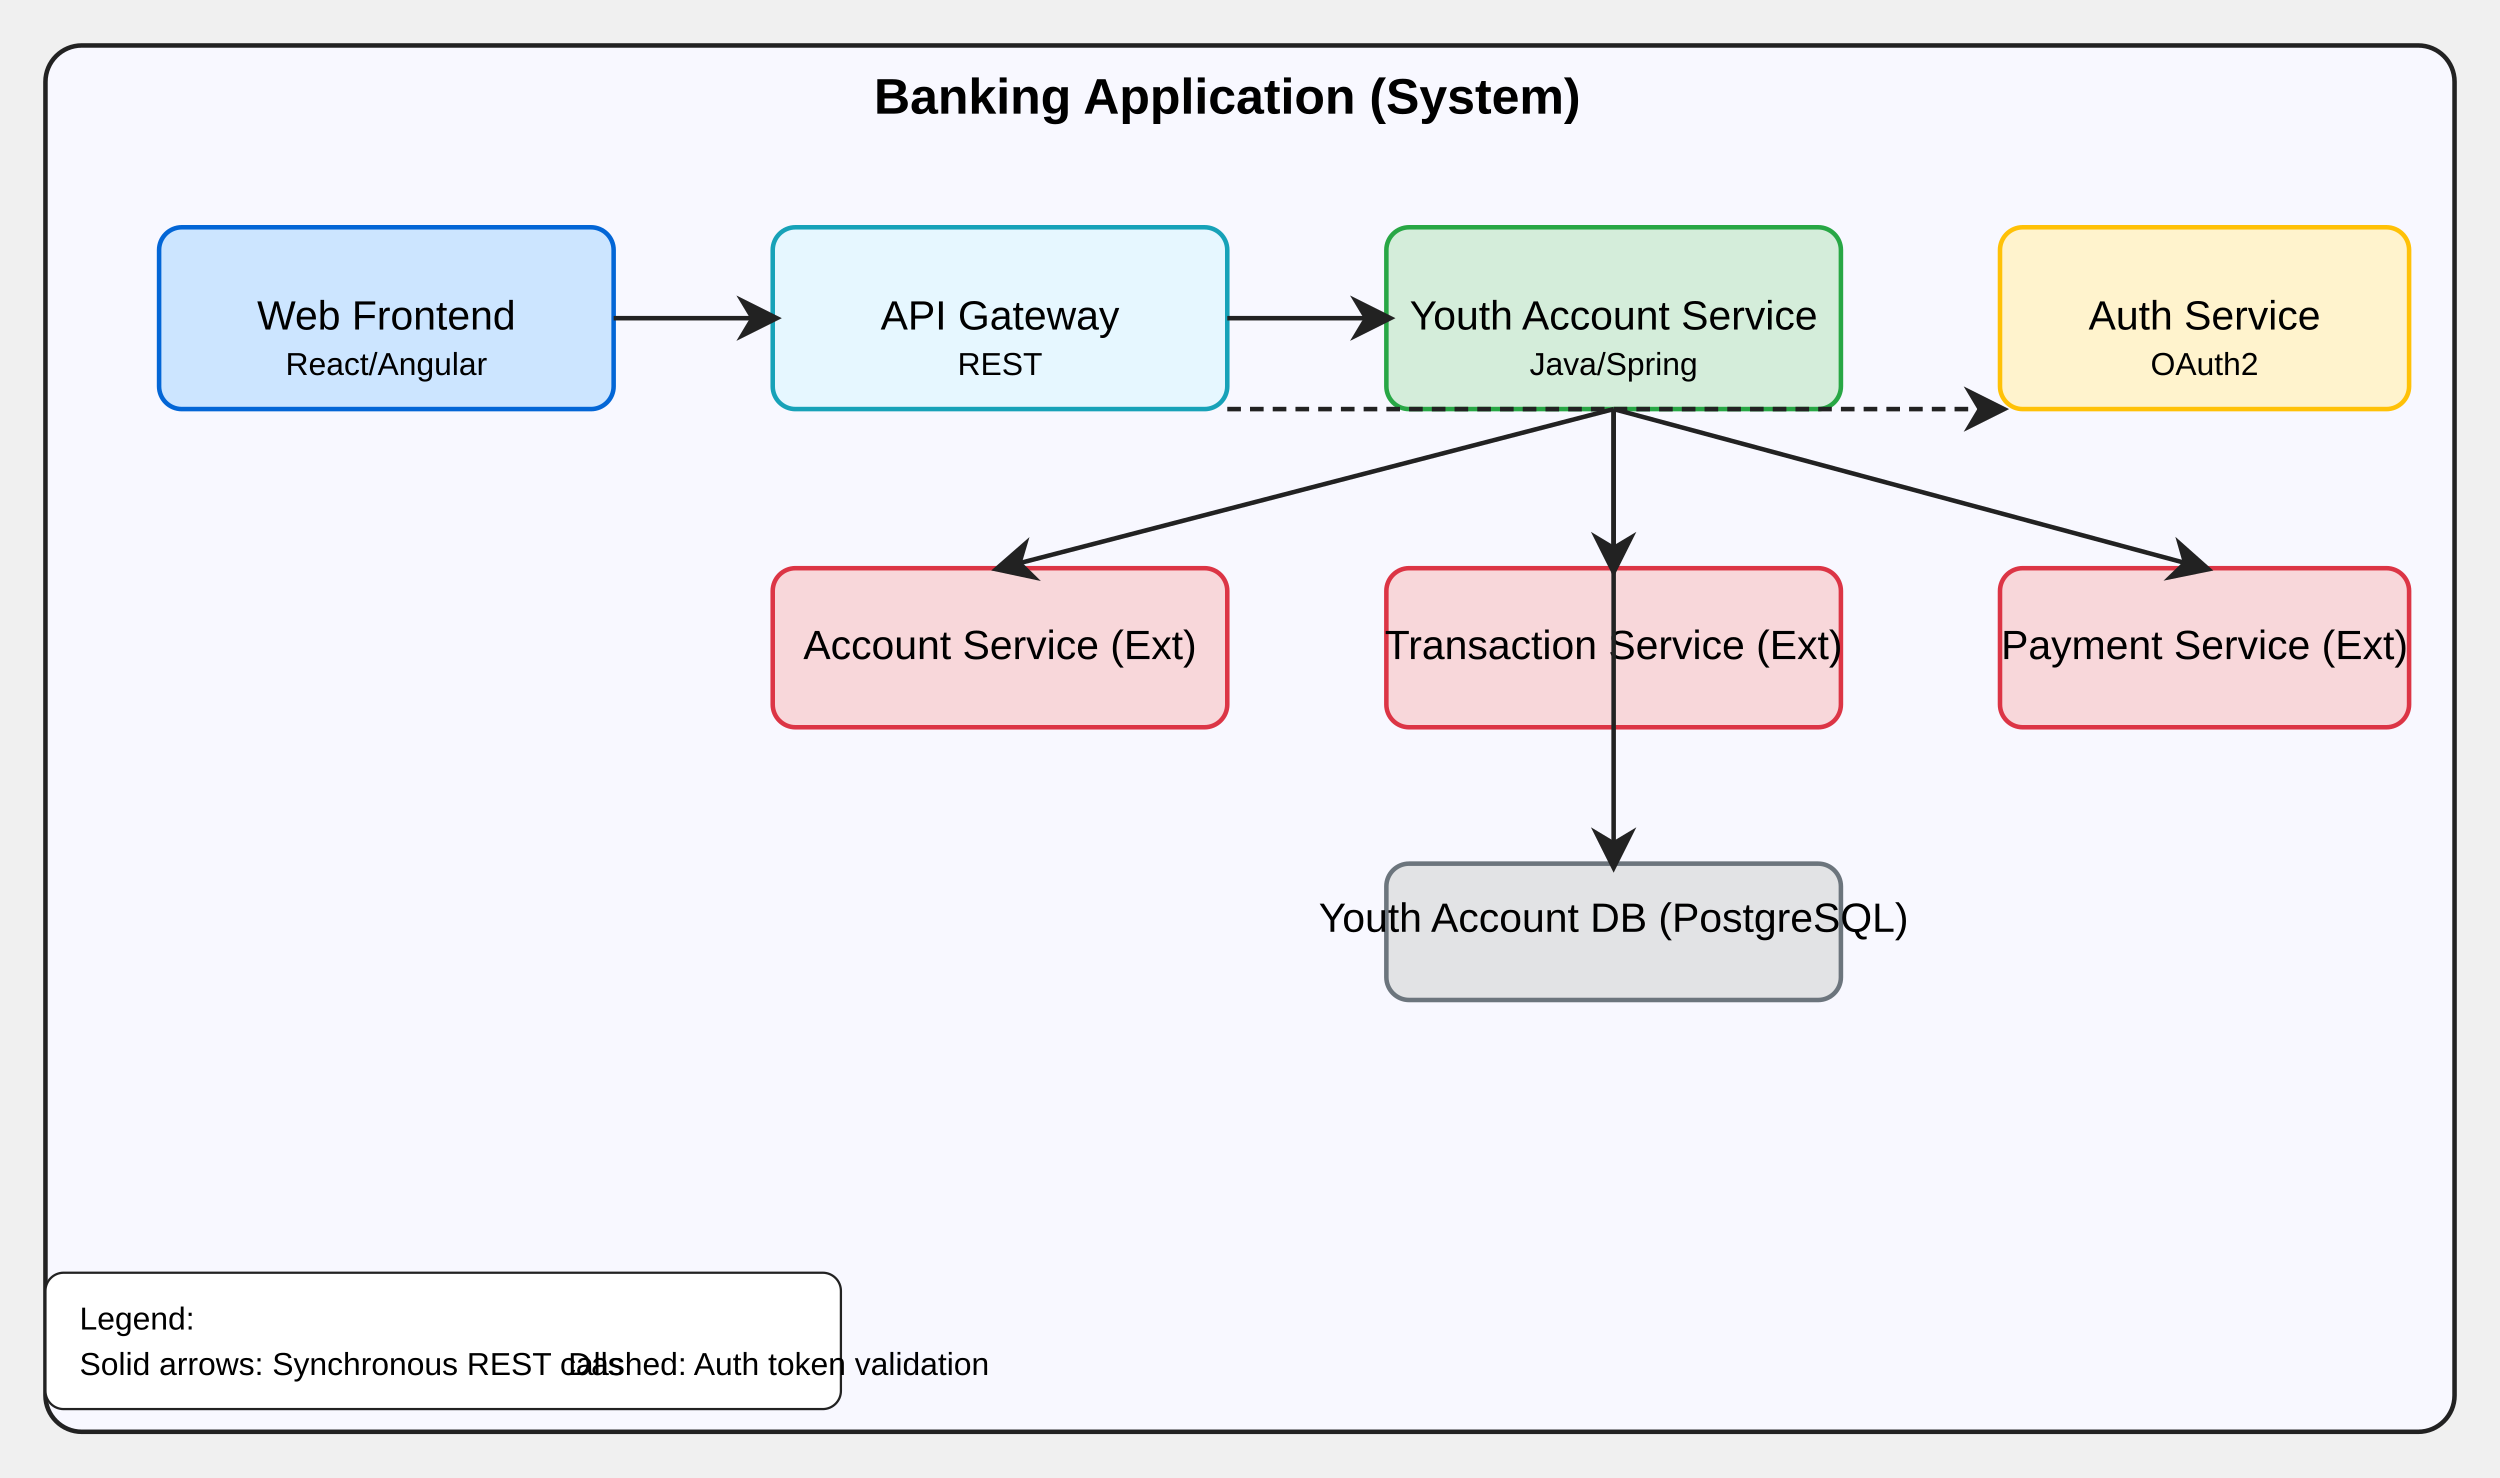
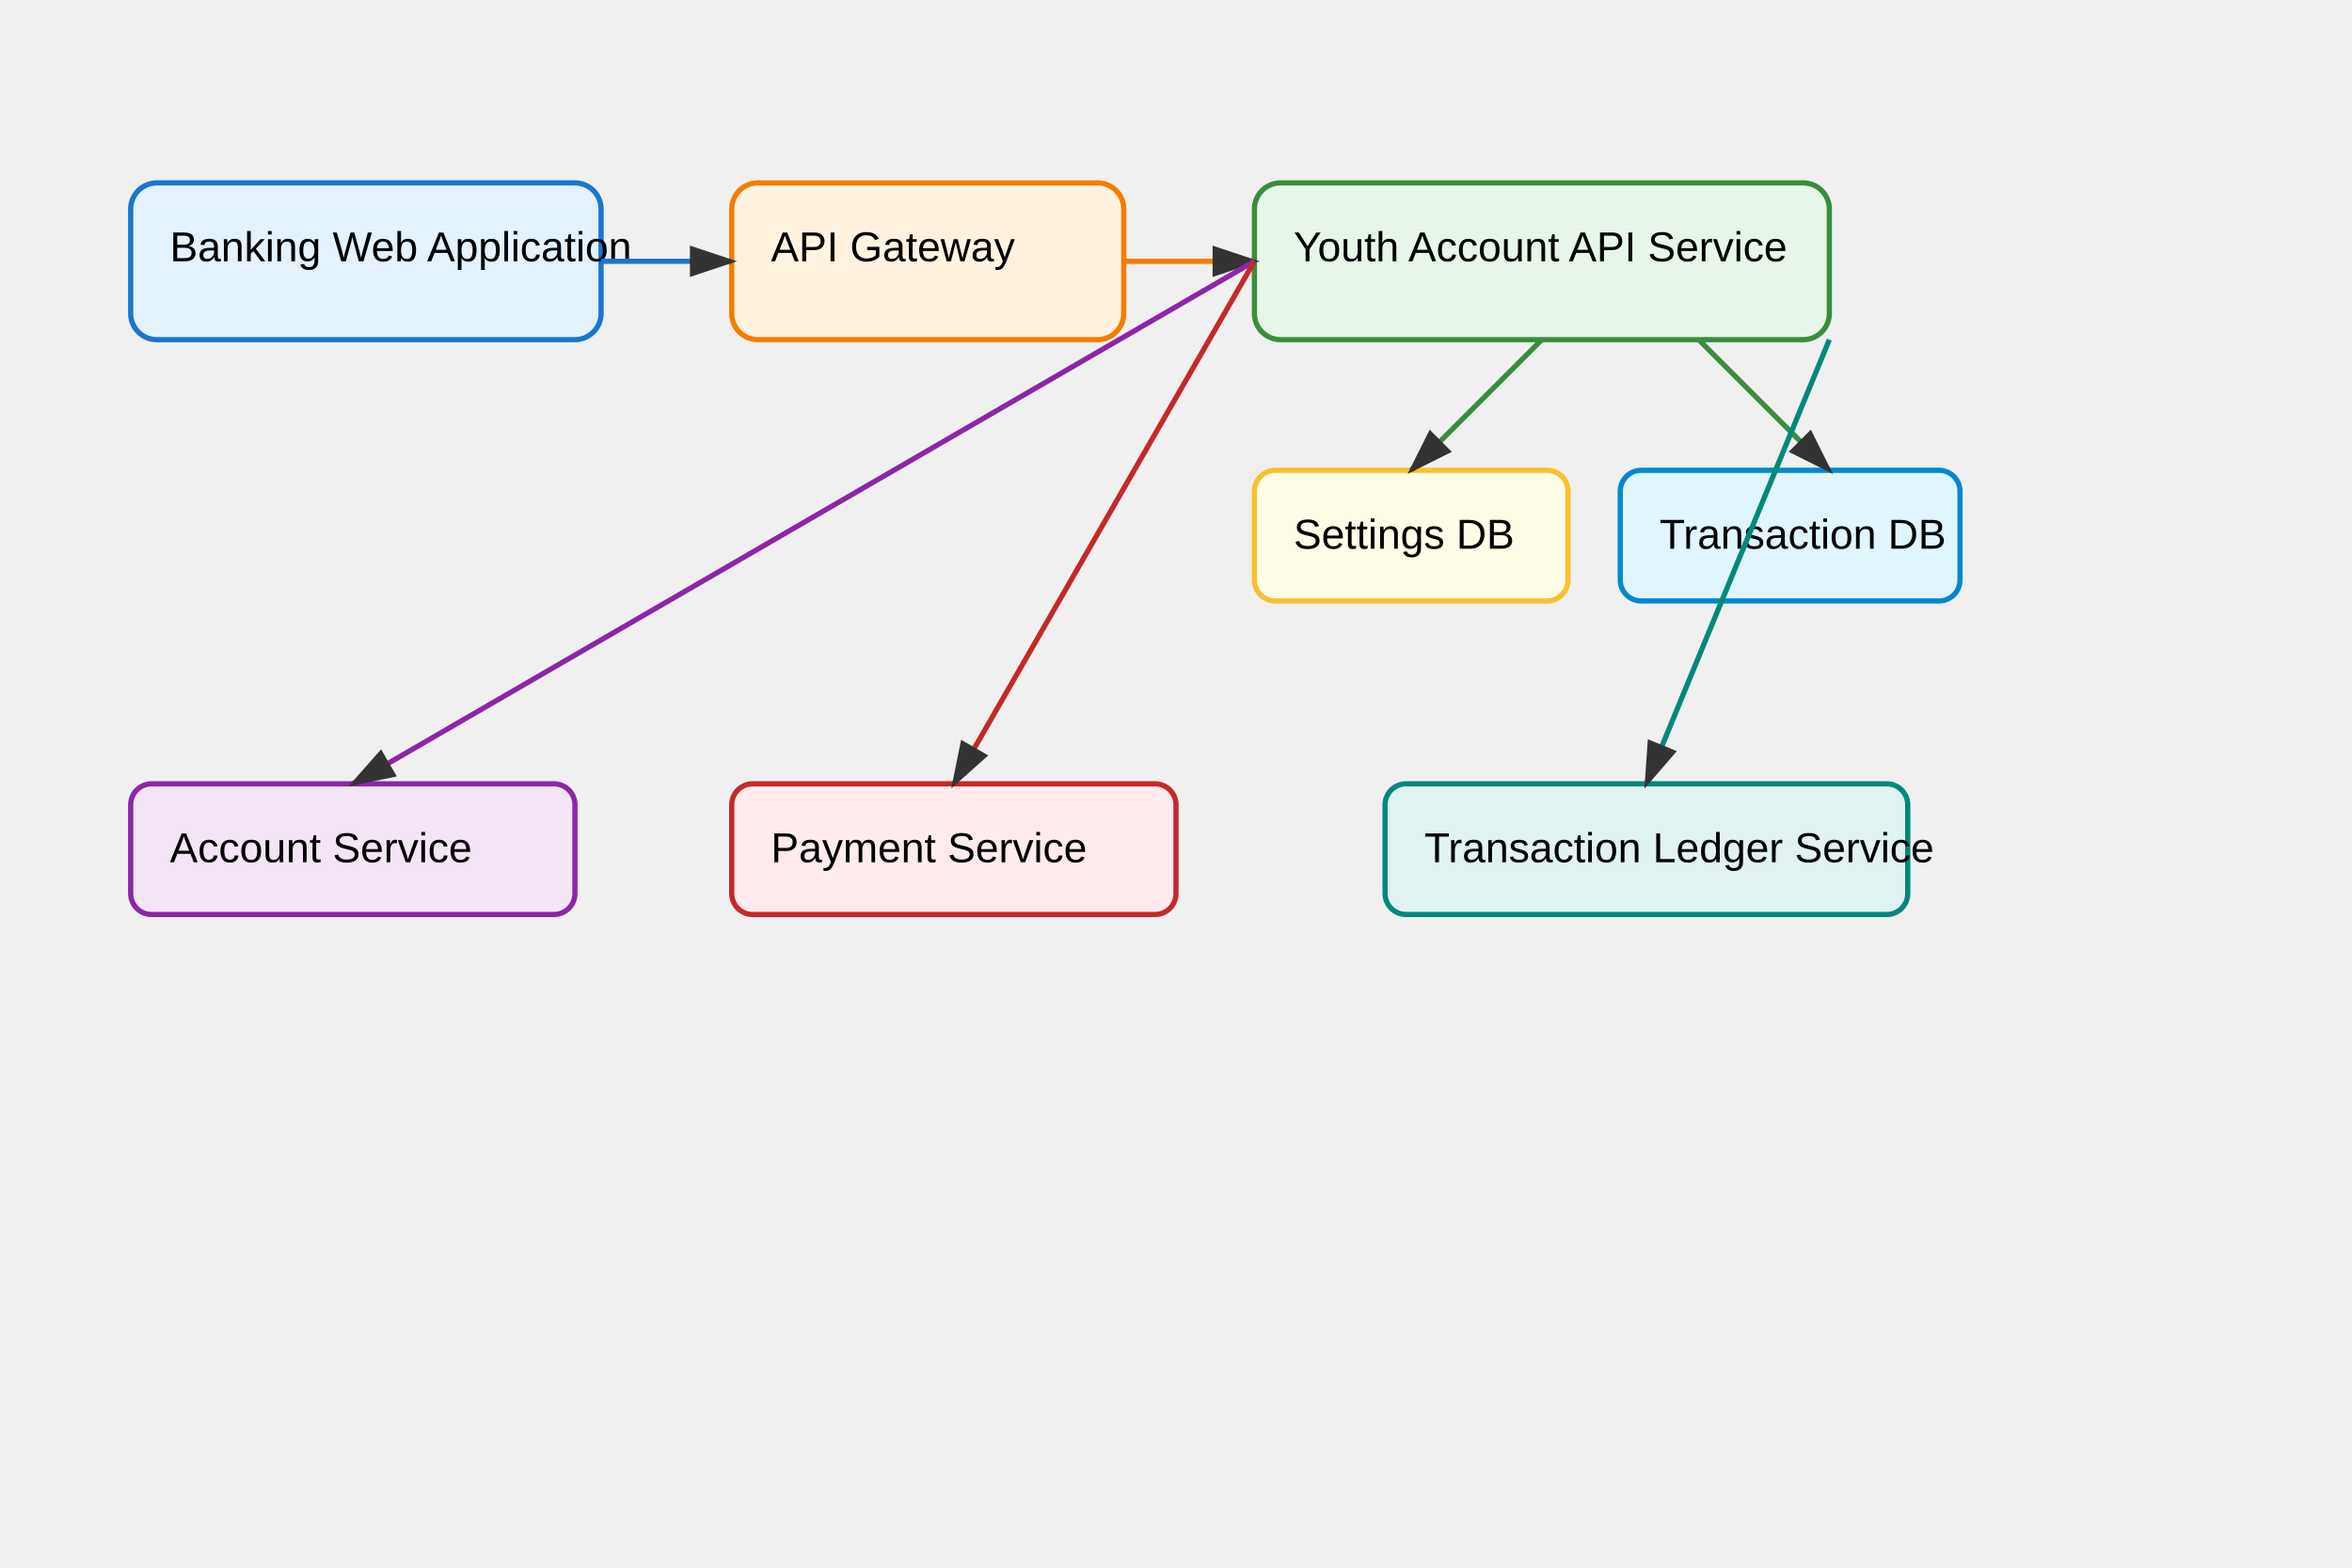
- <svg xmlns="http://www.w3.org/2000/svg" viewBox="0 0 1100 650" width="1100" height="650">
-   <g font-family="Arial" font-size="18">
-     <rect x="20" y="20" width="1060" height="610" fill="#f8f8ff" stroke="#222" stroke-width="2" rx="16" />
-     <text x="540" y="50" text-anchor="middle" font-size="22" font-weight="bold">Banking Application (System)</text>
-     <rect x="70" y="100" width="200" height="80" fill="#cce5ff" stroke="#0366d6" stroke-width="2" rx="10" />
-     <text x="170" y="145" text-anchor="middle">Web Frontend</text>
-     <text x="170" y="165" text-anchor="middle" font-size="14">React/Angular</text>
-     <rect x="340" y="100" width="200" height="80" fill="#e6f7ff" stroke="#17a2b8" stroke-width="2" rx="10" />
-     <text x="440" y="145" text-anchor="middle">API Gateway</text>
-     <text x="440" y="165" text-anchor="middle" font-size="14">REST</text>
-     <rect x="610" y="100" width="200" height="80" fill="#d4edda" stroke="#28a745" stroke-width="2" rx="10" />
-     <text x="710" y="145" text-anchor="middle">Youth Account Service</text>
-     <text x="710" y="165" text-anchor="middle" font-size="14">Java/Spring</text>
-     <rect x="880" y="100" width="180" height="80" fill="#fff3cd" stroke="#ffc107" stroke-width="2" rx="10" />
-     <text x="970" y="145" text-anchor="middle">Auth Service</text>
-     <text x="970" y="165" text-anchor="middle" font-size="14">OAuth2</text>
-     <rect x="340" y="250" width="200" height="70" fill="#f8d7da" stroke="#dc3545" stroke-width="2" rx="10" />
-     <text x="440" y="290" text-anchor="middle">Account Service (Ext)</text>
-     <rect x="610" y="250" width="200" height="70" fill="#f8d7da" stroke="#dc3545" stroke-width="2" rx="10" />
-     <text x="710" y="290" text-anchor="middle">Transaction Service (Ext)</text>
-     <rect x="880" y="250" width="180" height="70" fill="#f8d7da" stroke="#dc3545" stroke-width="2" rx="10" />
-     <text x="970" y="290" text-anchor="middle">Payment Service (Ext)</text>
-     <rect x="610" y="380" width="200" height="60" fill="#e2e3e5" stroke="#6c757d" stroke-width="2" rx="10" />
-     <text x="710" y="410" text-anchor="middle">Youth Account DB (PostgreSQL)</text>
-     <g stroke="#222" stroke-width="2" fill="none">
-       <line x1="270" y1="140" x2="340" y2="140" marker-end="url(#arrow)" />
-       <line x1="540" y1="140" x2="610" y2="140" marker-end="url(#arrow)" />
-       <line x1="540" y1="180" x2="880" y2="180" marker-end="url(#arrow)" stroke-dasharray="6,4" />
-       <line x1="710" y1="180" x2="440" y2="250" marker-end="url(#arrow)" />
-       <line x1="710" y1="180" x2="710" y2="250" marker-end="url(#arrow)" />
-       <line x1="710" y1="180" x2="970" y2="250" marker-end="url(#arrow)" />
-       <line x1="710" y1="180" x2="710" y2="380" marker-end="url(#arrow)" />
-     </g>
-     <defs>
-       <marker id="arrow" markerWidth="10" markerHeight="10" refX="8" refY="5" orient="auto" markerUnits="strokeWidth">
-         <path d="M0,0 L10,5 L0,10 L3,5 z" fill="#222" />
-       </marker>
-     </defs>
-     <rect x="20" y="560" width="350" height="60" fill="#fff" stroke="#222" stroke-width="1" rx="8" />
-     <text x="35" y="585" font-size="14">Legend:</text>
-     <text x="35" y="605" font-size="14">Solid arrows: Synchronous REST calls</text>
-     <text x="250" y="605" font-size="14">Dashed: Auth token validation</text>
+ <svg xmlns="http://www.w3.org/2000/svg" width="900" height="600" viewBox="0 0 900 600">
+   <g font-family="Arial, sans-serif" font-size="16">
+     <rect x="50" y="70" width="180" height="60" fill="#E3F2FD" stroke="#1976D2" stroke-width="2" rx="10" />
+     <text x="65" y="100">Banking Web Application</text>
+     <rect x="280" y="70" width="150" height="60" fill="#FFF3E0" stroke="#F57C00" stroke-width="2" rx="10" />
+     <text x="295" y="100">API Gateway</text>
+     <rect x="480" y="70" width="220" height="60" fill="#E8F5E9" stroke="#388E3C" stroke-width="2" rx="10" />
+     <text x="495" y="100">Youth Account API Service</text>
+     <rect x="480" y="180" width="120" height="50" fill="#FFFDE7" stroke="#FBC02D" stroke-width="2" rx="8" />
+     <text x="495" y="210">Settings DB</text>
+     <rect x="620" y="180" width="130" height="50" fill="#E1F5FE" stroke="#0288D1" stroke-width="2" rx="8" />
+     <text x="635" y="210">Transaction DB</text>
+     <rect x="50" y="300" width="170" height="50" fill="#F3E5F5" stroke="#8E24AA" stroke-width="2" rx="8" />
+     <text x="65" y="330">Account Service</text>
+     <rect x="280" y="300" width="170" height="50" fill="#FFEBEE" stroke="#C62828" stroke-width="2" rx="8" />
+     <text x="295" y="330">Payment Service</text>
+     <rect x="530" y="300" width="200" height="50" fill="#E0F2F1" stroke="#00897B" stroke-width="2" rx="8" />
+     <text x="545" y="330">Transaction Ledger Service</text>
+     <line x1="230" y1="100" x2="280" y2="100" stroke="#1976D2" stroke-width="2" marker-end="url(#arrow)" />
+     <line x1="430" y1="100" x2="480" y2="100" stroke="#F57C00" stroke-width="2" marker-end="url(#arrow)" />
+     <line x1="590" y1="130" x2="540" y2="180" stroke="#388E3C" stroke-width="2" marker-end="url(#arrow)" />
+     <line x1="650" y1="130" x2="700" y2="180" stroke="#388E3C" stroke-width="2" marker-end="url(#arrow)" />
+     <line x1="480" y1="100" x2="135" y2="300" stroke="#8E24AA" stroke-width="2" marker-end="url(#arrow)" />
+     <line x1="480" y1="100" x2="365" y2="300" stroke="#C62828" stroke-width="2" marker-end="url(#arrow)" />
+     <line x1="700" y1="130" x2="630" y2="300" stroke="#00897B" stroke-width="2" marker-end="url(#arrow)" />
  </g>
+   <defs>
+     <marker id="arrow" markerWidth="10" markerHeight="10" refX="8" refY="3" orient="auto" markerUnits="strokeWidth">
+       <path d="M0,0 L0,6 L9,3 z" fill="#333" />
+     </marker>
+   </defs>
</svg>
